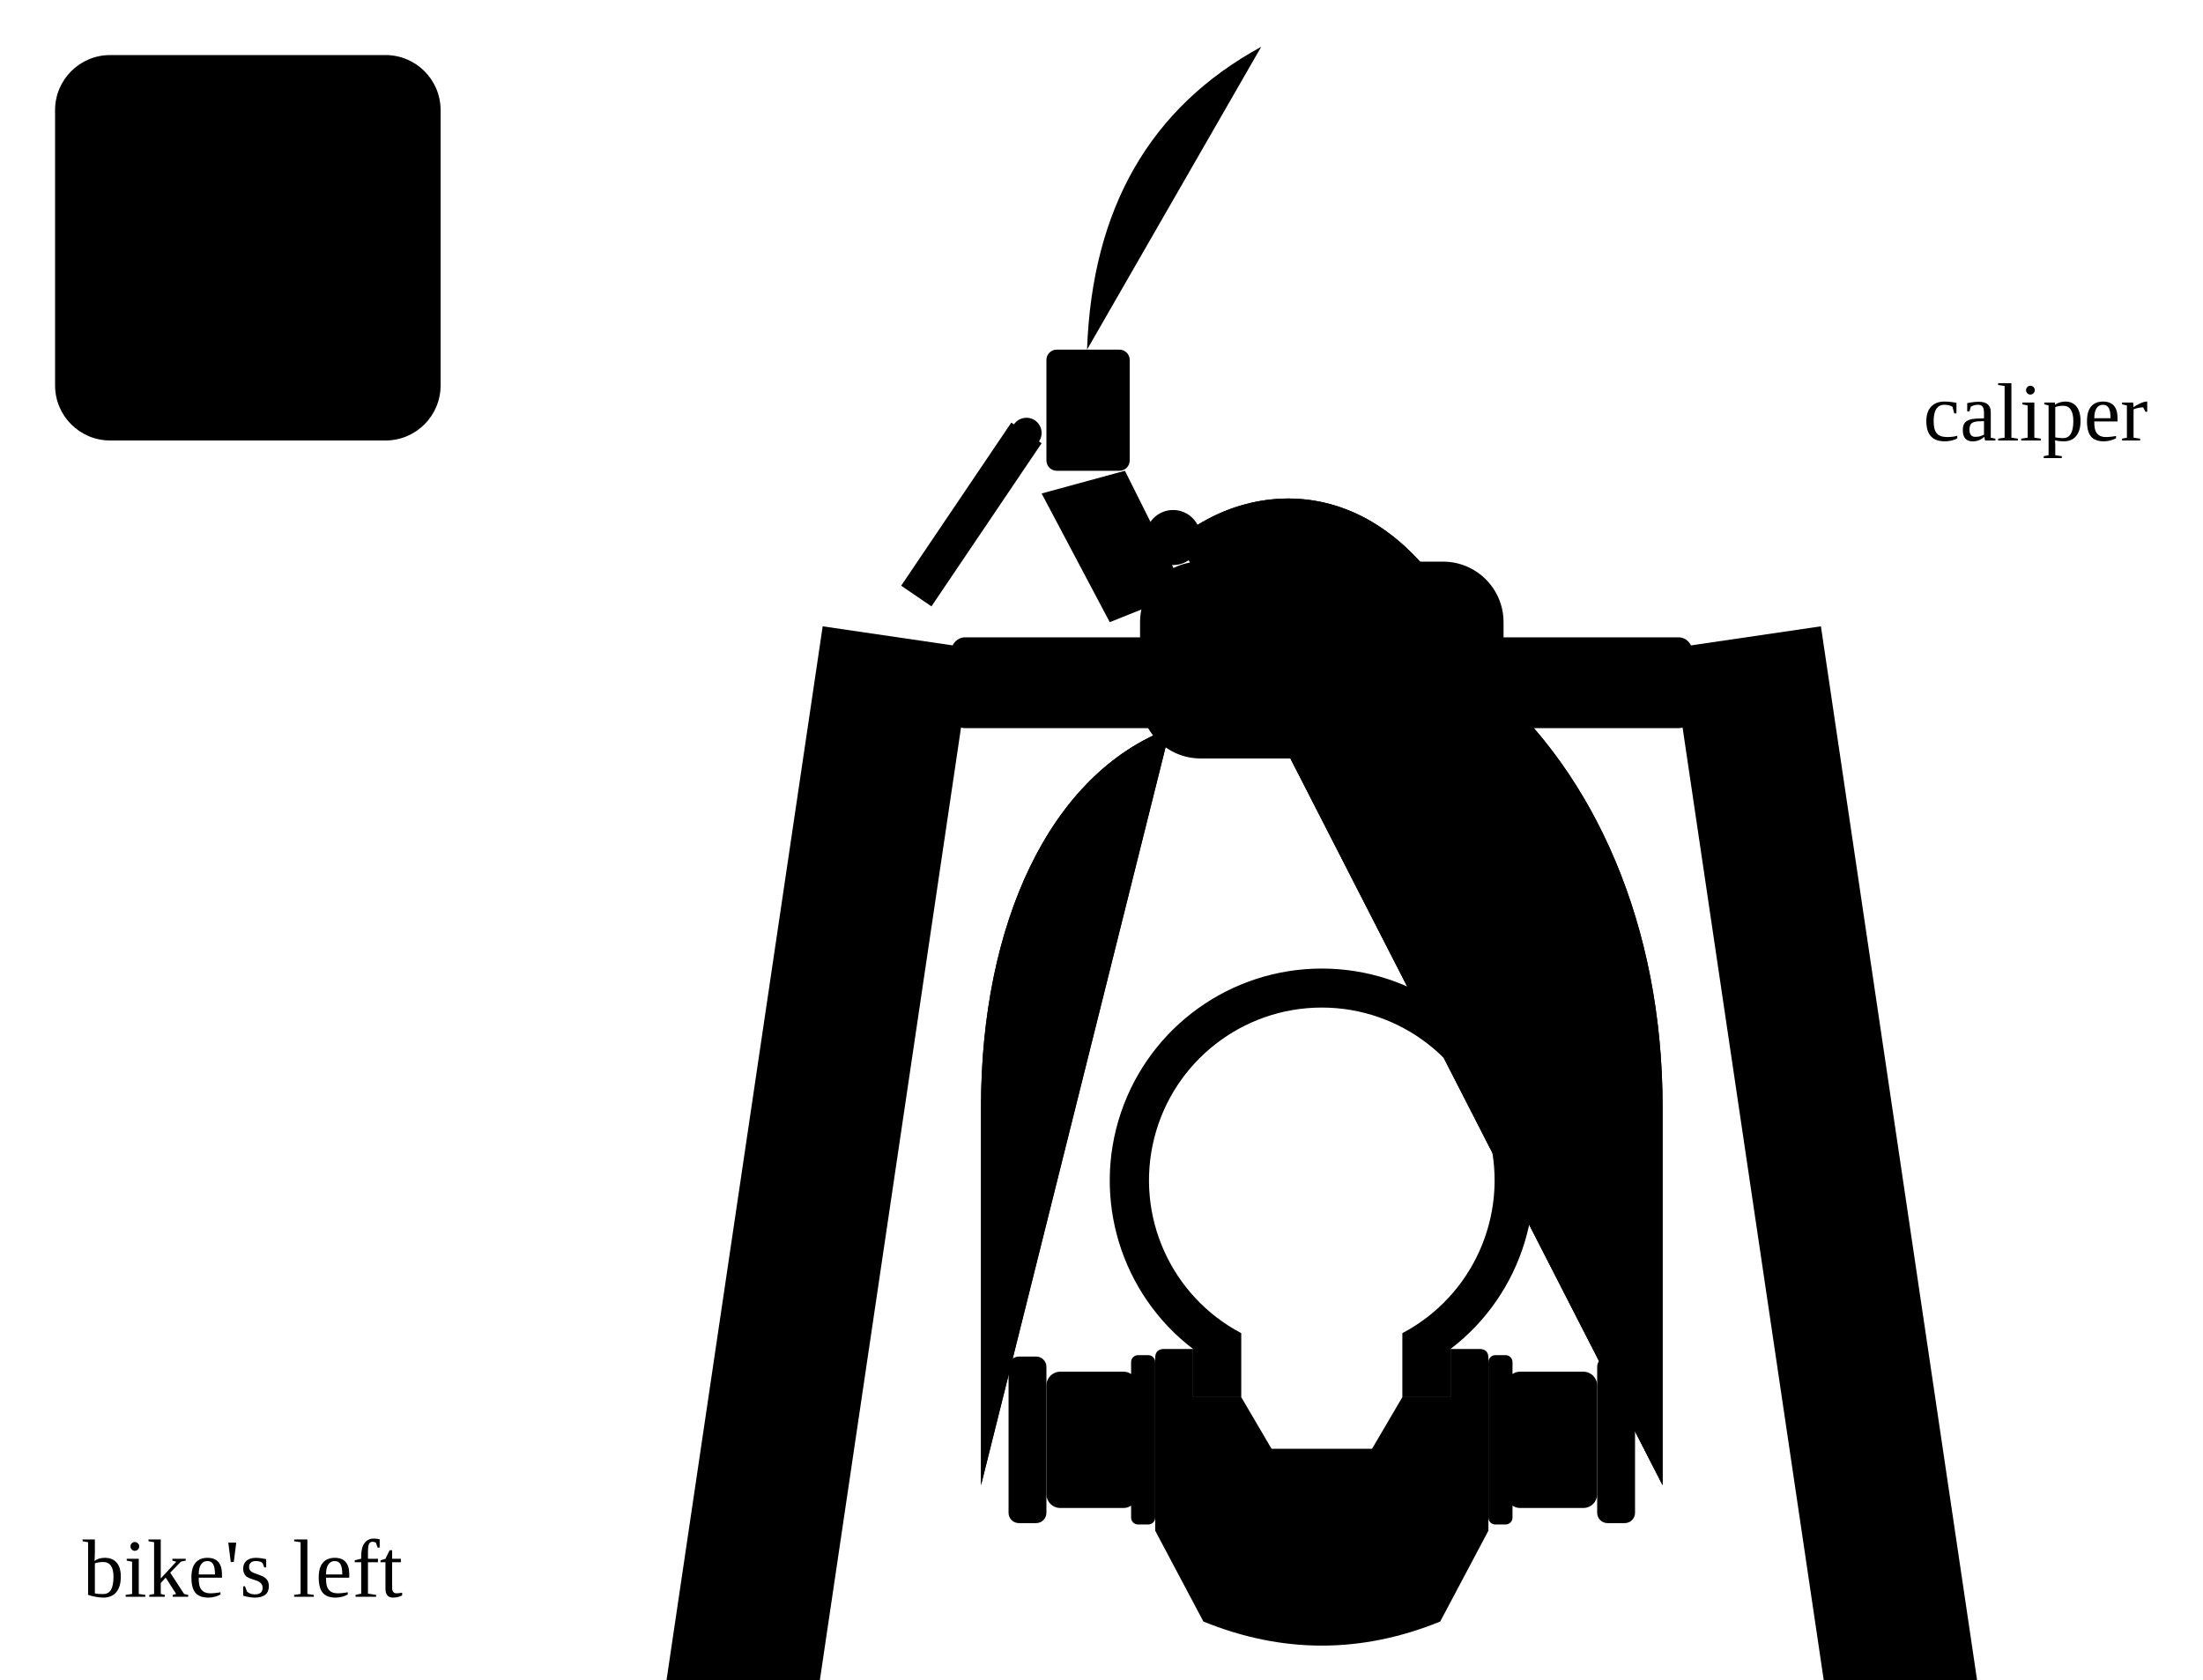
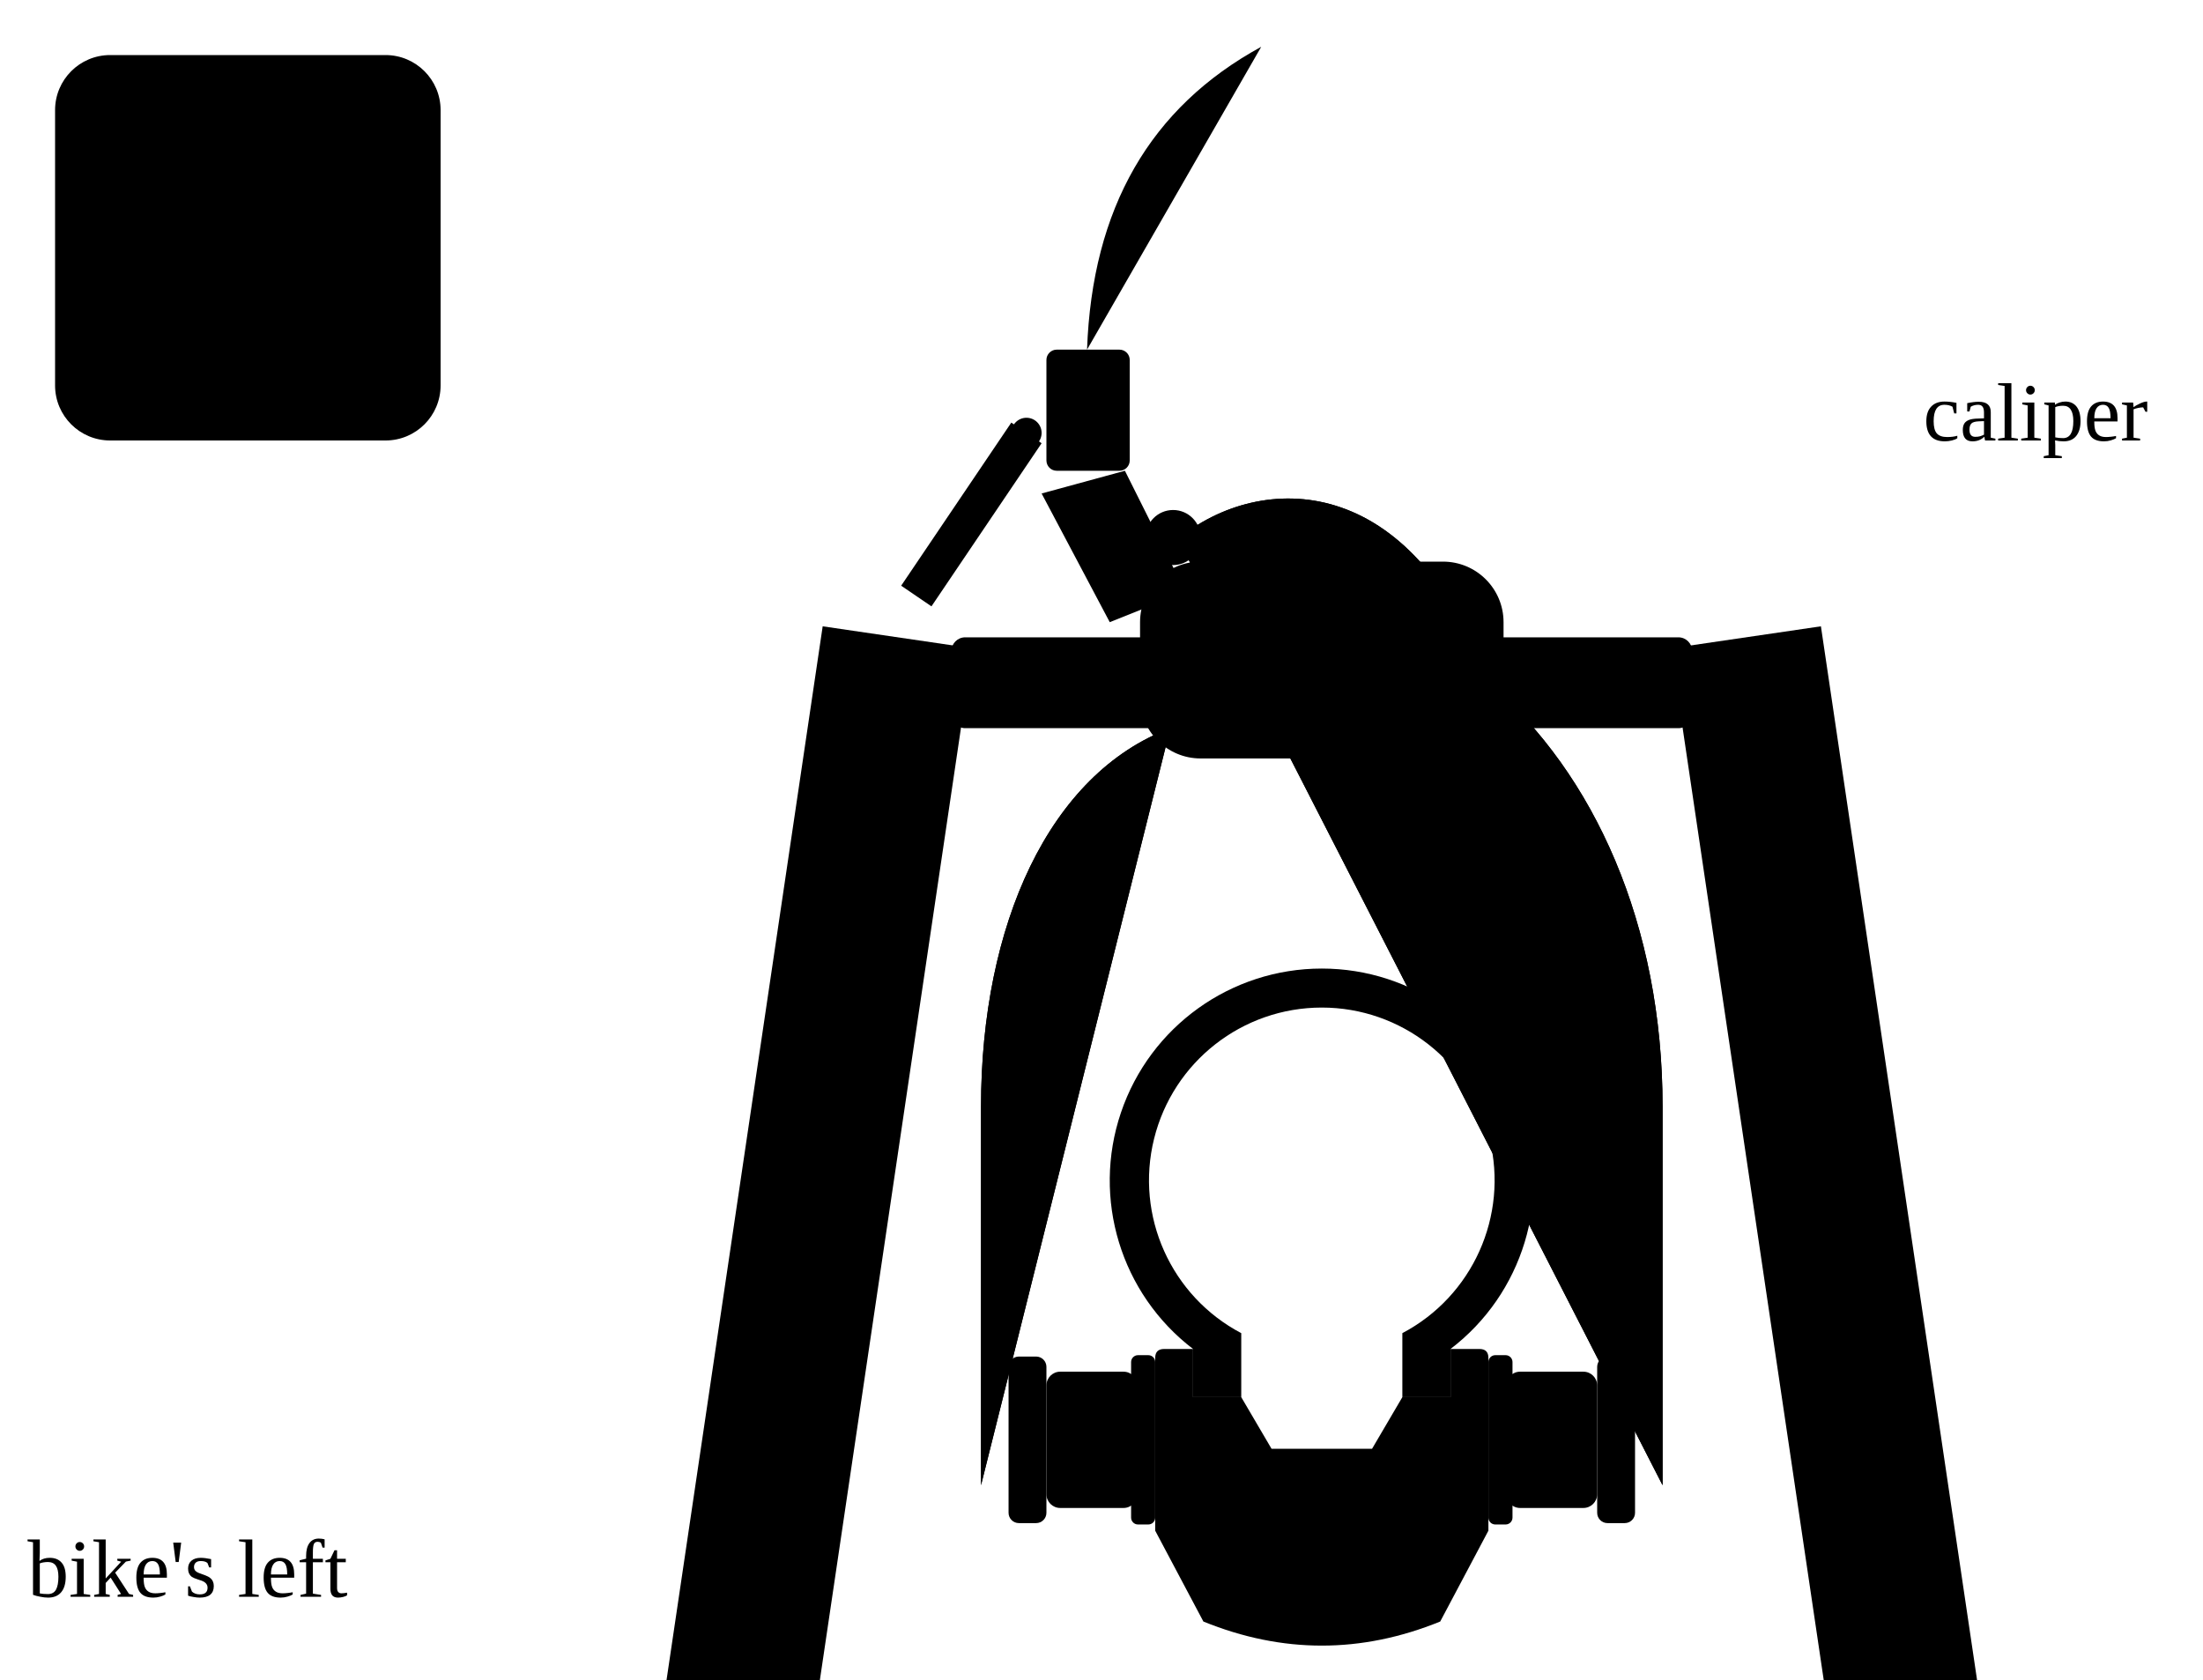
<svg class="cp" viewBox="0 0 320 244">
  <path class="cp-frame" d="M16 8L56 8A8 8 0 0 1 64 16L64 56A8 8 0 0 1 56 64L16 64A8 8 0 0 1 8 56L8 16A8 8 0 0 1 16 8Z" />
  <circle class="cp-thin" cx="23" cy="45" r="10.5" />
  <circle class="cp-thin" cx="49" cy="45" r="10.5" />
  <path class="cp-thin" d="M23 45L35 46L31 28L23 45Z" />
  <path class="cp-thin" d="M31 28L45 29L35 46" />
  <path class="cp-thin" d="M45 29L49 45" />
  <path class="cp-thin" d="M29 25L34 25" />
  <path class="cp-thin" d="M45 29L46 24L50 24" />
  <path class="cp-hiline" style="stroke-width:3" d="M18 35.6A10.7 10.7 0 0 1 24.5 34.4" />
  <path class="cp-thin" d="M119.5 91L93.1 269.2L114.9 272.4L141.3 94.2Z" />
  <path class="cp-thin" d="M242.7 94.2L269.1 272.4L290.9 269.2L264.5 91Z" />
  <path class="cp-thin" d="M140.2 92.6L243.8 92.6A2 2 0 0 1 245.8 94.6L245.8 103.8A2 2 0 0 1 243.8 105.8L140.2 105.8A2 2 0 0 1 138.2 103.8L138.2 94.6A2 2 0 0 1 140.2 92.6Z" />
  <path class="cp-obj" d="M167.8 197.3L167.8 222.4L174.8 235.6Q192 242.6 209.2 235.6L216.2 222.4L216.2 197.3Q216.2 196 214.9 196L210.7 196L210.7 203L203.7 203L199.3 210.5L184.7 210.5L180.3 203L173.3 203L173.3 196L169.1 196Q167.8 196 167.8 197.3Z" />
  <path class="cp-fine" d="M171.8 215.8L212.2 215.8L212.2 222.4L206.5 232.5Q192 237.8 177.5 232.5L171.8 222.4Z" />
  <path class="cp-ctx" d="M192 242.6L184.3 328" />
  <path class="cp-ctx" d="M192 242.6L199.7 328" />
  <path class="cp-rubber" d="M173.3 196A30.8 30.8 0 1 1 210.7 196L210.7 203L203.7 203L203.7 193.7A25.1 25.1 0 1 0 180.3 193.7L180.3 203L173.3 203Z" />
  <path class="cp-halo" d="M165.3 196.9L166.8 196.9A1 1 0 0 1 167.8 197.9L167.8 220.5A1 1 0 0 1 166.8 221.5L165.3 221.5A1 1 0 0 1 164.3 220.5L164.3 197.9A1 1 0 0 1 165.3 196.9Z" />
  <path class="cp-halo" d="M217.2 196.9L218.7 196.9A1 1 0 0 1 219.7 197.9L219.7 220.5A1 1 0 0 1 218.7 221.5L217.2 221.5A1 1 0 0 1 216.2 220.5L216.2 197.9A1 1 0 0 1 217.2 196.9Z" />
  <path class="cp-hi" d="M174.4 81.6L209.6 81.6A8.8 8.8 0 0 1 218.4 90.4L218.4 101.4A8.8 8.8 0 0 1 209.6 110.2L174.4 110.2A8.8 8.8 0 0 1 165.6 101.4L165.6 90.4A8.8 8.8 0 0 1 174.4 81.6Z" />
  <circle class="cp-obj" cx="192" cy="94.8" r="5.7" />
  <path class="cp-fine" d="M193.3 92.6L194.6 94.8L193.3 97L190.7 97L189.4 94.8L190.7 92.6Z" />
  <circle class="cp-fine" cx="175.5" cy="103.6" r="2.9" />
  <path class="cp-hi" d="M172.2 86L163.4 68.4L151.3 71.7L161.2 90.4Z" />
  <path class="cp-hiline" style="stroke-width:9" d="M170 105.8C152.4 112.4 142.5 134.4 142.5 160.8L142.5 215.8" />
  <path class="cp-armfill" style="stroke-width:5" d="M170 105.8C152.4 112.4 142.5 134.4 142.5 160.8L142.5 215.8" />
  <path class="cp-hiline" style="stroke-width:9" d="M241.5 215.8L241.5 160.8C241.5 134.4 231.6 112.4 216.2 99.2C205.2 68.4 183.2 68.4 171.1 78.3" />
  <path class="cp-armfill" style="stroke-width:5" d="M241.5 215.8L241.5 160.8C241.5 134.4 231.6 112.4 216.2 99.2C205.2 68.4 183.2 68.4 171.1 78.3" />
  <path class="cp-rubber" d="M154 199.3L163.2 199.3A2 2 0 0 1 165.2 201.3L165.2 217.1A2 2 0 0 1 163.2 219.1L154 219.1A2 2 0 0 1 152 217.1L152 201.3A2 2 0 0 1 154 199.3Z" />
  <path class="cp-obj" d="M148 197.1L150.5 197.1A1.5 1.5 0 0 1 152 198.6L152 219.8A1.5 1.5 0 0 1 150.5 221.3L148 221.3A1.5 1.5 0 0 1 146.5 219.8L146.5 198.6A1.5 1.5 0 0 1 148 197.1Z" />
  <path class="cp-rubber" d="M220.8 199.3L230 199.3A2 2 0 0 1 232 201.3L232 217.1A2 2 0 0 1 230 219.1L220.8 219.1A2 2 0 0 1 218.8 217.1L218.8 201.3A2 2 0 0 1 220.8 199.3Z" />
  <path class="cp-obj" d="M233.5 197.1L236 197.1A1.5 1.5 0 0 1 237.5 198.6L237.5 219.8A1.5 1.5 0 0 1 236 221.3L233.5 221.3A1.5 1.5 0 0 1 232 219.8L232 198.6A1.5 1.5 0 0 1 233.5 197.1Z" />
  <path class="cp-obj" d="M153.5 50.8L162.6 50.8A1.5 1.5 0 0 1 164.1 52.3L164.1 66.9A1.5 1.5 0 0 1 162.6 68.4L153.5 68.4A1.5 1.5 0 0 1 152 66.9L152 52.3A1.5 1.5 0 0 1 153.5 50.8Z" />
  <path class="cp-fine" d="M157.9 53L157.9 68.4" />
  <path class="cp-fine" d="M157.9 68.4L168.7 76.8" />
  <circle class="cp-obj" cx="170.4" cy="78.1" r="4" />
  <path class="cp-fine" d="M171.3 76.5L172.2 78.1L171.3 79.6L169.5 79.6L168.7 78.1L169.5 76.5Z" />
  <path class="cp-ctx" style="stroke-width:3" d="M157.9 50.8Q159 20 183.2 6.8" />
  <path class="cp-hi" d="M146.9 61.4L130.9 85.1L135.3 88.1L151.3 64.4Z" />
  <circle class="cp-dark" cx="149.1" cy="62.9" r="2.2" />
-   <text class="cp-t" x="12" y="232">bike's left</text>
+   <text class="cp-t" x="4" y="232">bike's left</text>
  <path class="cp-thin" d="M256.1 70L242.8 156.4" />
  <text class="cp-th" x="312" y="64" text-anchor="end">caliper</text>
</svg>
